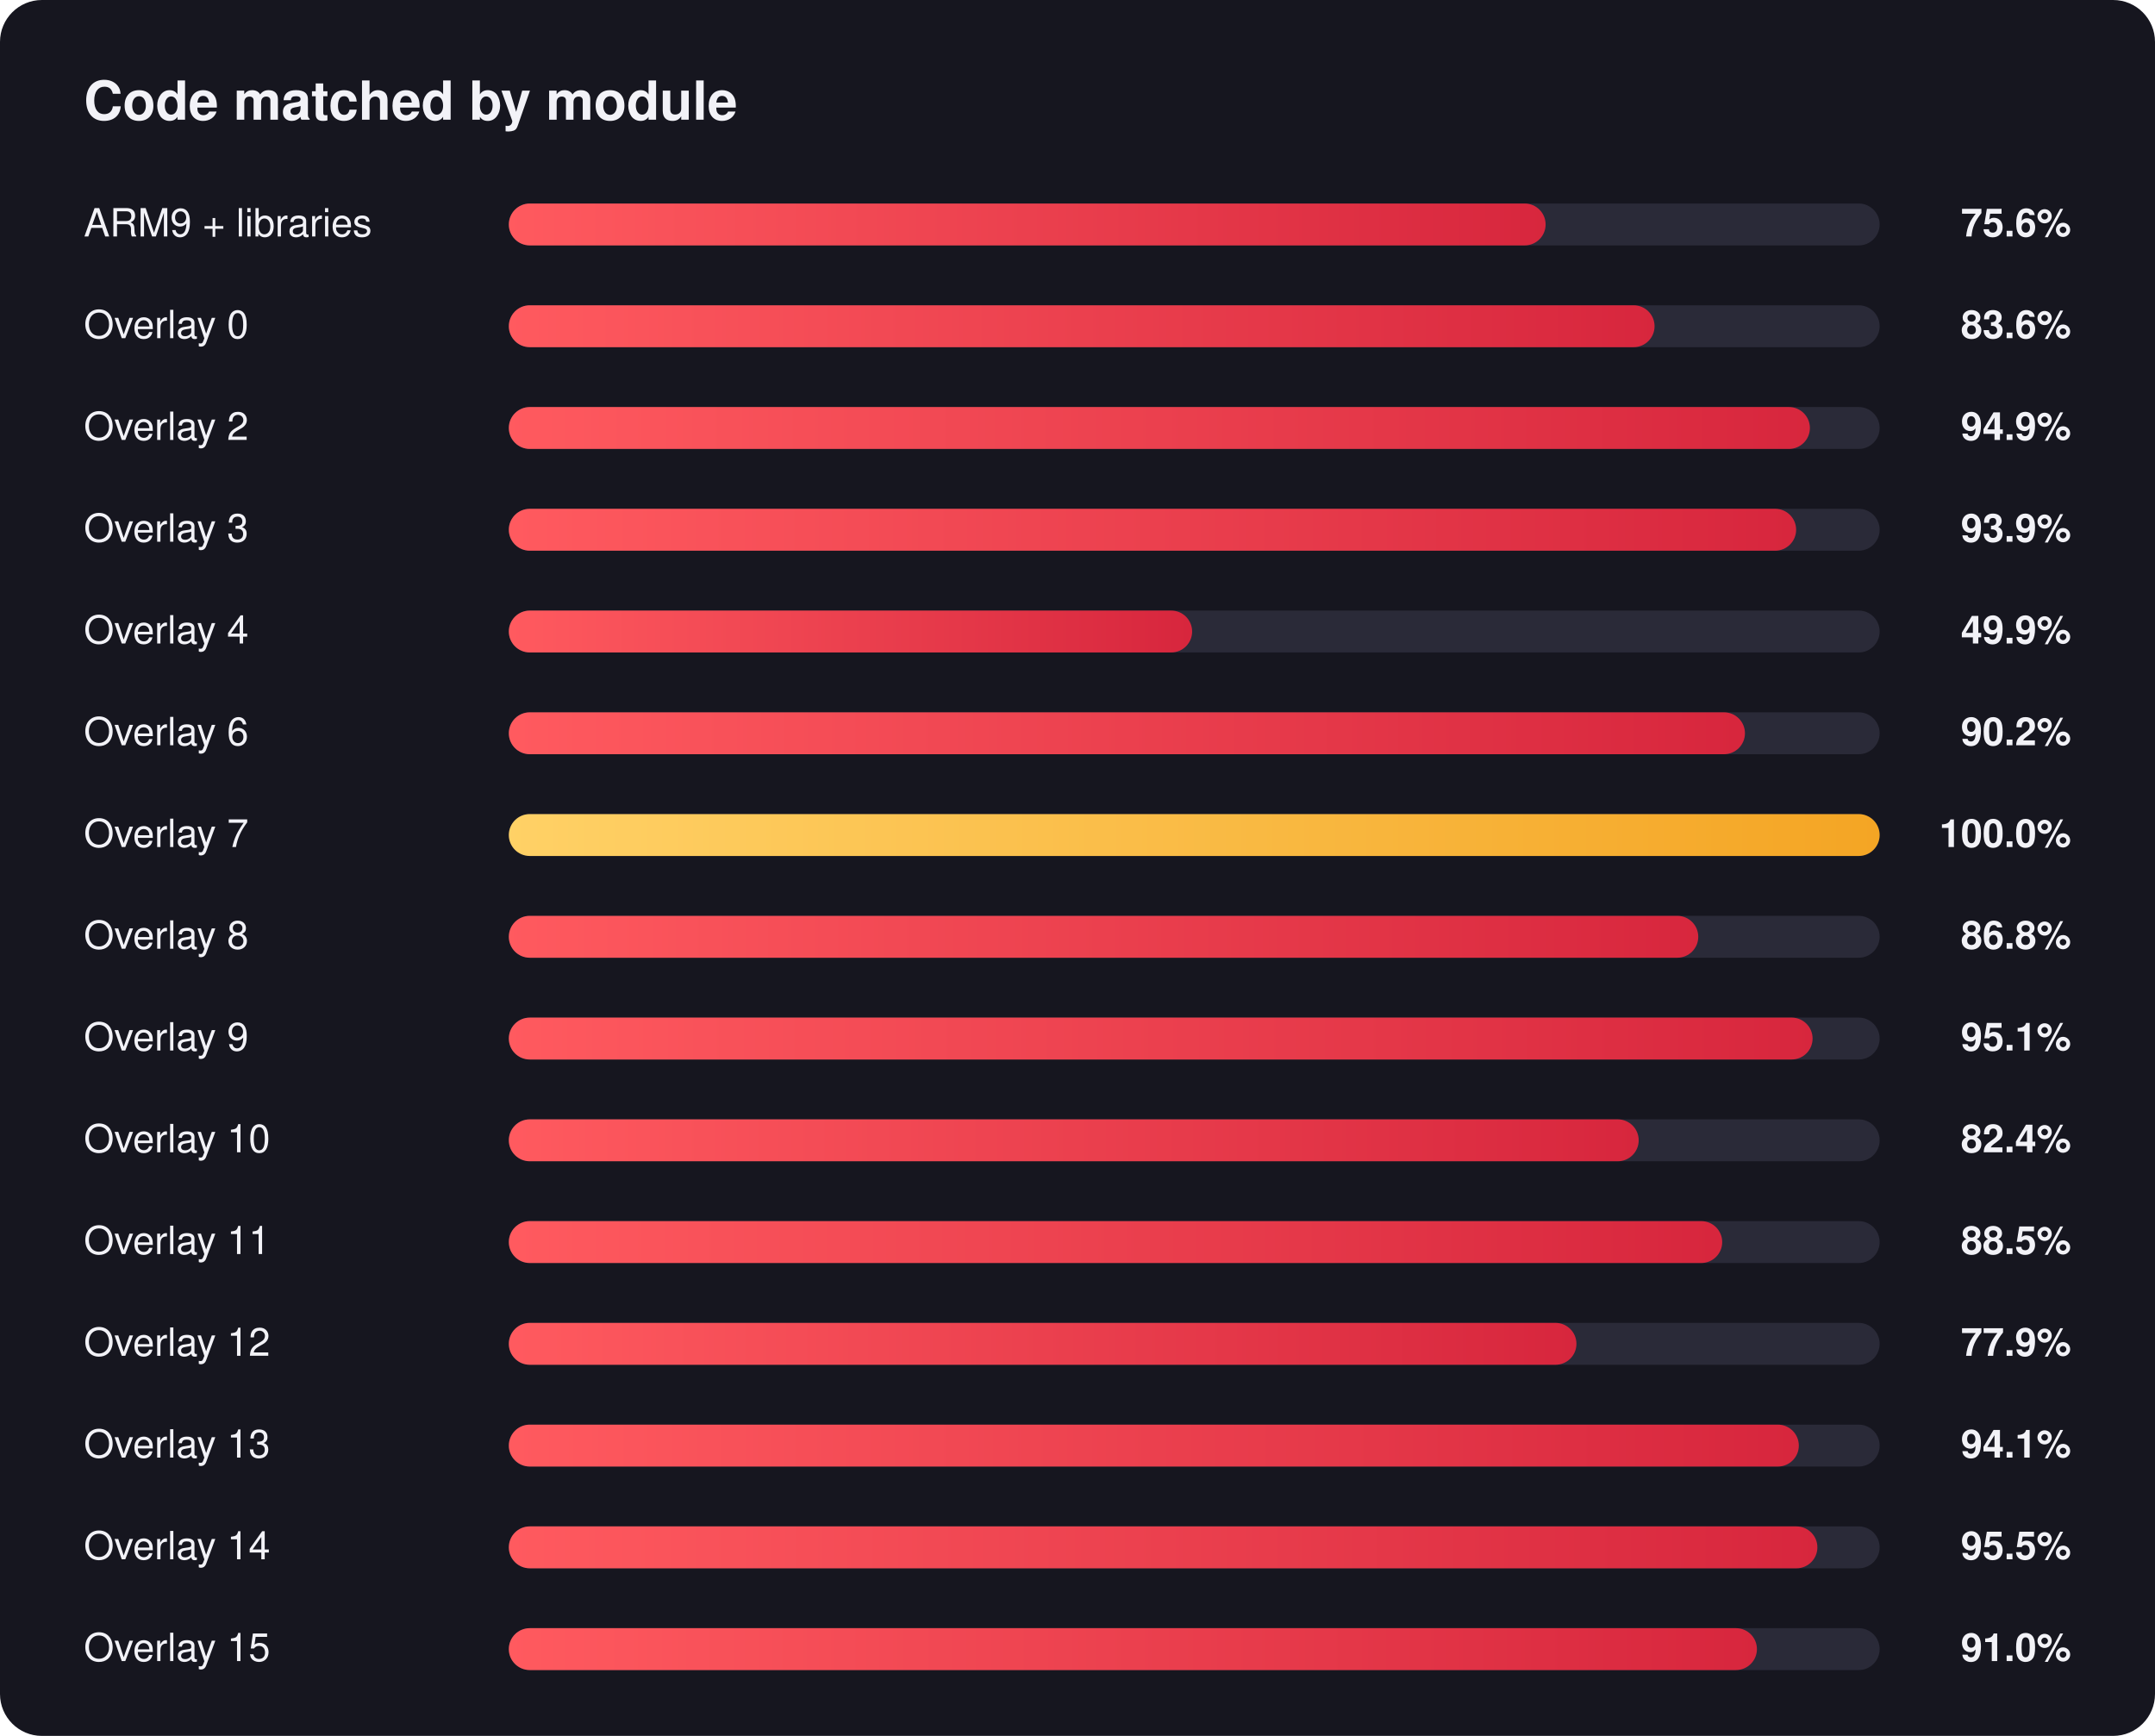
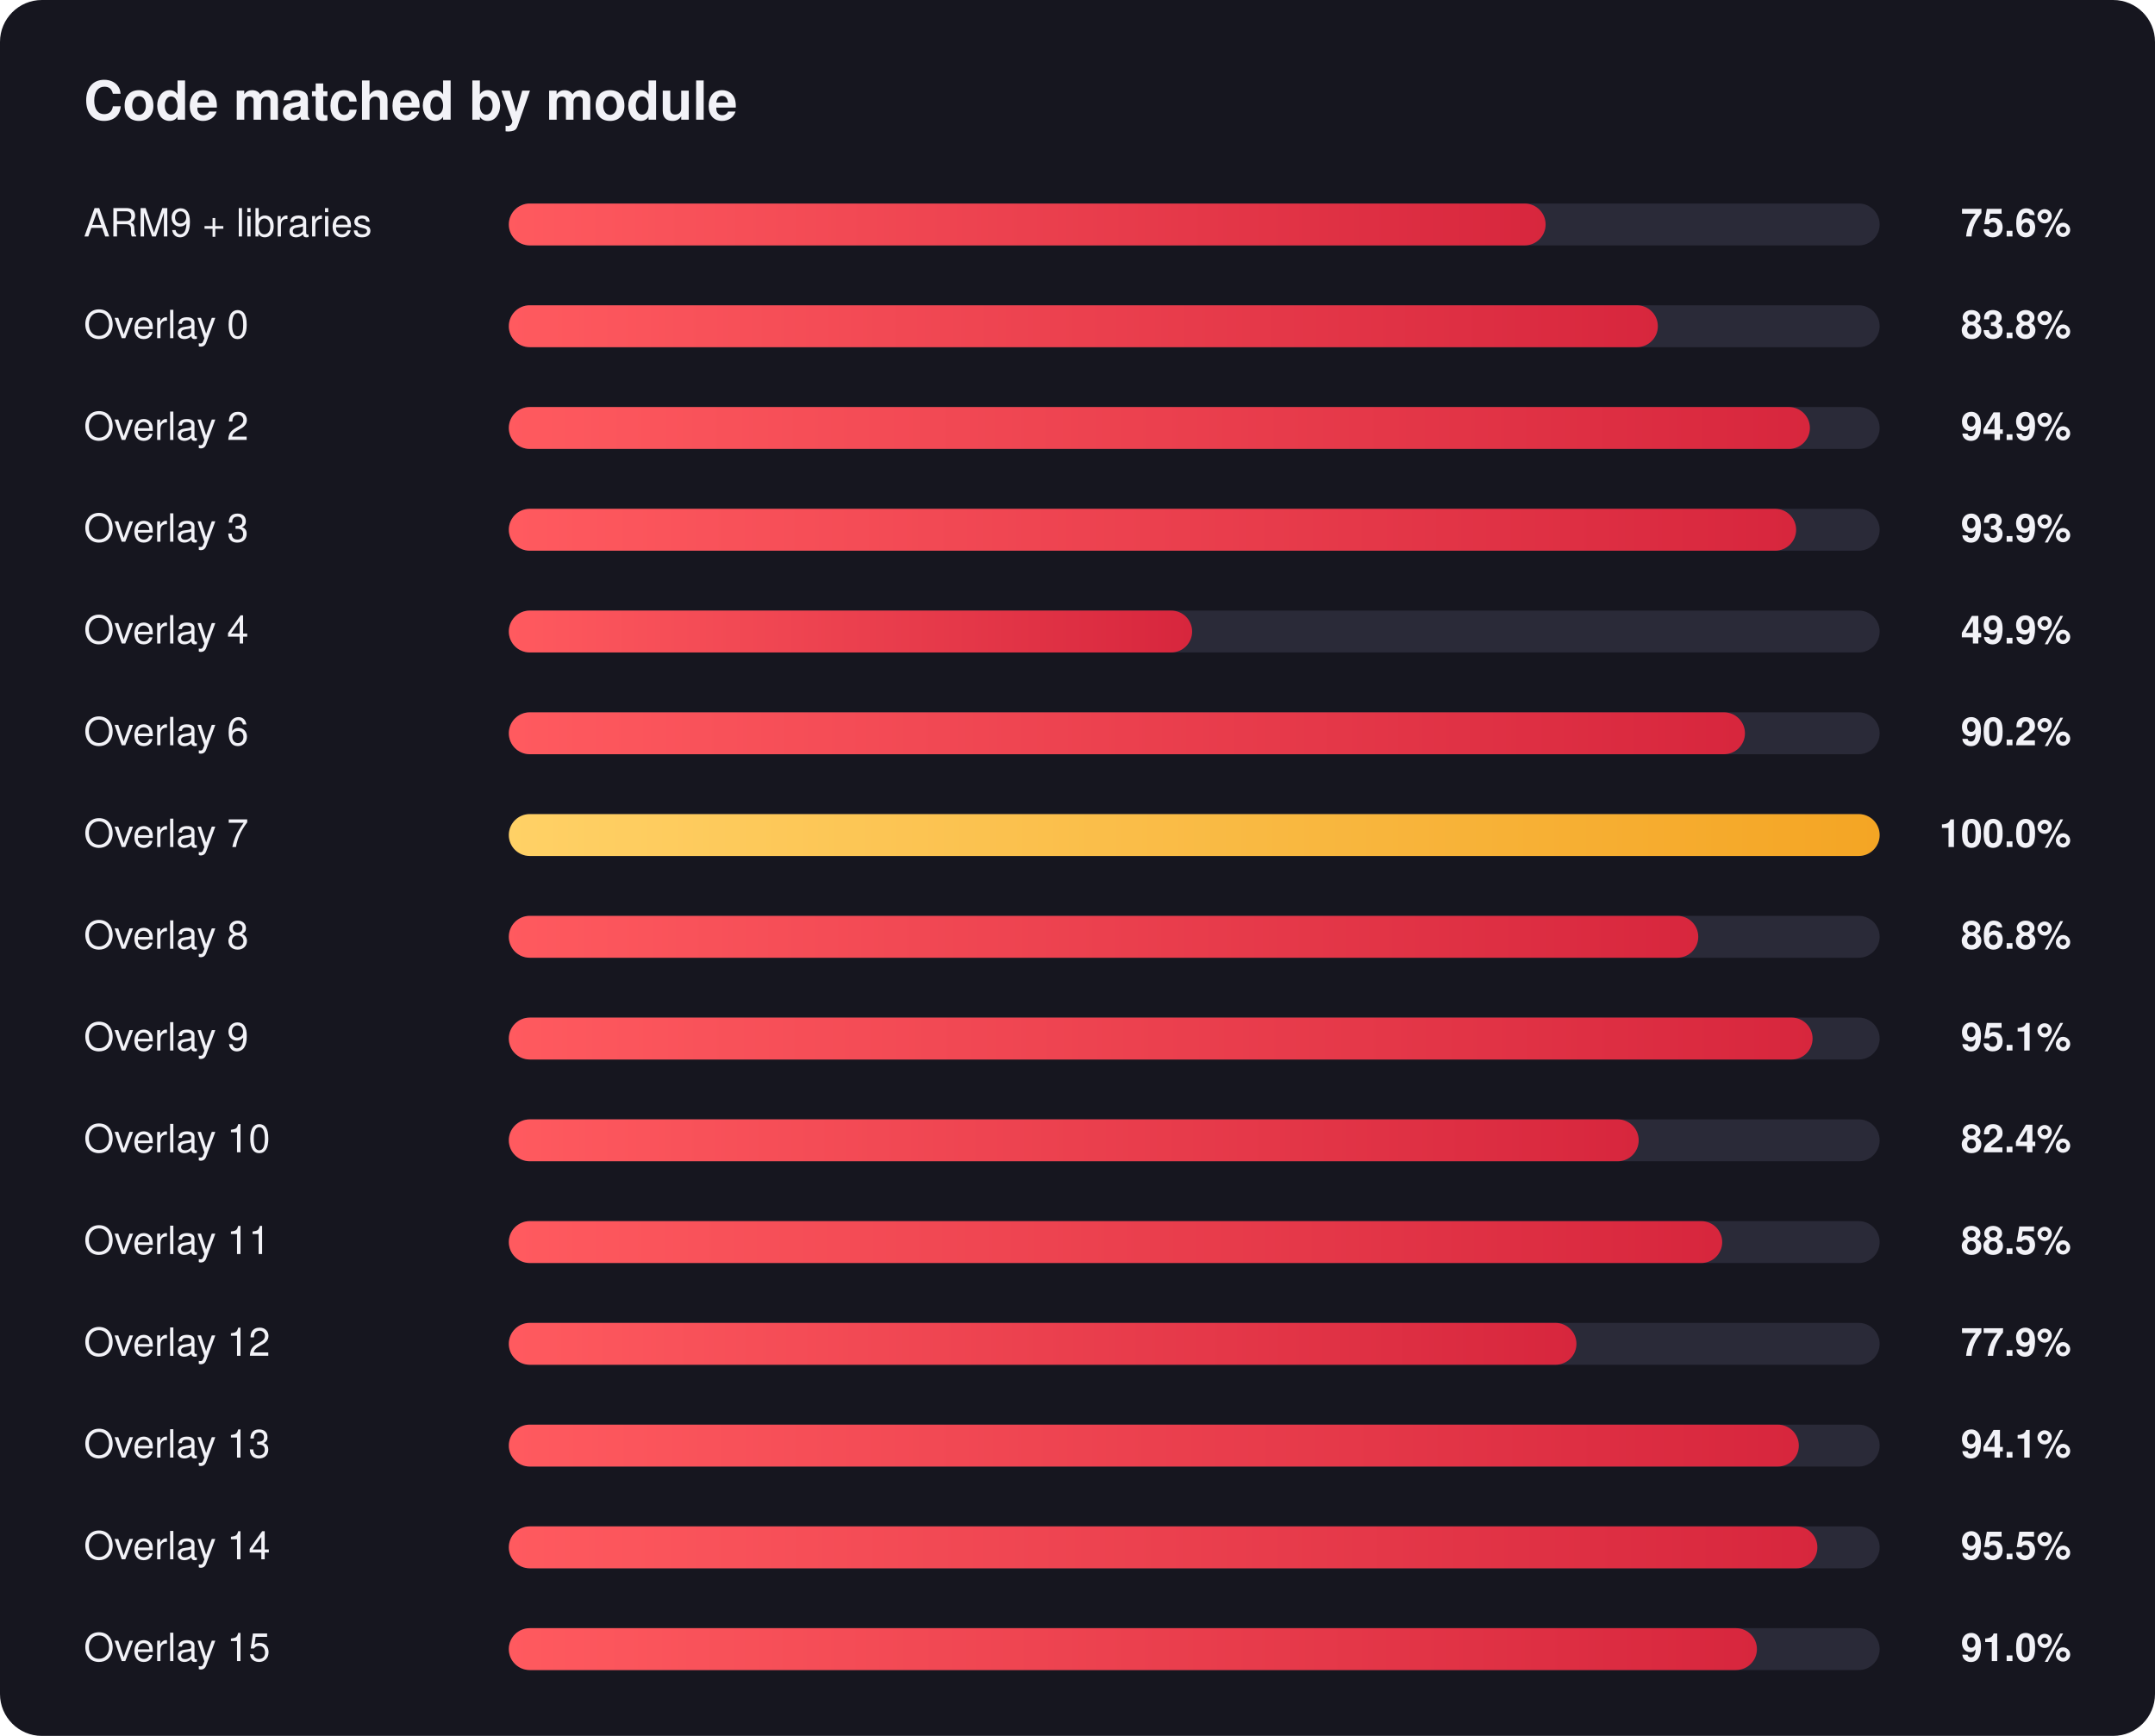
<svg xmlns="http://www.w3.org/2000/svg" width="720" height="580" viewBox="0 0 720 580" font-family="Segoe UI, Helvetica, Arial, sans-serif">
  <defs>
    <linearGradient id="red" x1="0" x2="1" y1="0" y2="0">
      <stop offset="0" stop-color="#ff5a5f" />
      <stop offset="1" stop-color="#d7263d" />
    </linearGradient>
    <linearGradient id="gold" x1="0" x2="1" y1="0" y2="0">
      <stop offset="0" stop-color="#ffd166" />
      <stop offset="1" stop-color="#f4a524" />
    </linearGradient>
  </defs>
  <rect width="720" height="580" rx="14" fill="#16161f" />
  <text x="28" y="40" fill="#f2f2f7" font-size="18" font-weight="700">Code matched by module</text>
  <text x="28" y="79" fill="#f2f2f7" font-size="13">ARM9 + libraries</text>
  <text x="692" y="79" fill="#f2f2f7" font-size="13" font-weight="600" text-anchor="end">75.6%</text>
  <rect x="170" y="68" width="458" height="14" rx="7.0" fill="#2a2a38" />
  <rect x="170" y="68" width="346.4" height="14" rx="7.0" fill="url(#red)" />
  <text x="28" y="113" fill="#f2f2f7" font-size="13">Overlay 0</text>
-   <text x="692" y="113" fill="#f2f2f7" font-size="13" font-weight="600" text-anchor="end">83.6%</text>
+   <text x="692" y="113" fill="#f2f2f7" font-size="13" font-weight="600" text-anchor="end">83.8%</text>
  <rect x="170" y="102" width="458" height="14" rx="7.0" fill="#2a2a38" />
-   <rect x="170" y="102" width="382.8" height="14" rx="7.0" fill="url(#red)" />
+   <rect x="170" y="102" width="383.9" height="14" rx="7.0" fill="url(#red)" />
  <text x="28" y="147" fill="#f2f2f7" font-size="13">Overlay 2</text>
  <text x="692" y="147" fill="#f2f2f7" font-size="13" font-weight="600" text-anchor="end">94.9%</text>
  <rect x="170" y="136" width="458" height="14" rx="7.0" fill="#2a2a38" />
  <rect x="170" y="136" width="434.7" height="14" rx="7.0" fill="url(#red)" />
  <text x="28" y="181" fill="#f2f2f7" font-size="13">Overlay 3</text>
  <text x="692" y="181" fill="#f2f2f7" font-size="13" font-weight="600" text-anchor="end">93.9%</text>
  <rect x="170" y="170" width="458" height="14" rx="7.0" fill="#2a2a38" />
  <rect x="170" y="170" width="430.1" height="14" rx="7.0" fill="url(#red)" />
  <text x="28" y="215" fill="#f2f2f7" font-size="13">Overlay 4</text>
  <text x="692" y="215" fill="#f2f2f7" font-size="13" font-weight="600" text-anchor="end">49.9%</text>
  <rect x="170" y="204" width="458" height="14" rx="7.0" fill="#2a2a38" />
  <rect x="170" y="204" width="228.3" height="14" rx="7.0" fill="url(#red)" />
  <text x="28" y="249" fill="#f2f2f7" font-size="13">Overlay 6</text>
  <text x="692" y="249" fill="#f2f2f7" font-size="13" font-weight="600" text-anchor="end">90.2%</text>
  <rect x="170" y="238" width="458" height="14" rx="7.0" fill="#2a2a38" />
  <rect x="170" y="238" width="413.0" height="14" rx="7.0" fill="url(#red)" />
  <text x="28" y="283" fill="#f2f2f7" font-size="13">Overlay 7</text>
  <text x="692" y="283" fill="#f2f2f7" font-size="13" font-weight="600" text-anchor="end">100.0%</text>
  <rect x="170" y="272" width="458" height="14" rx="7.0" fill="#2a2a38" />
  <rect x="170" y="272" width="458.0" height="14" rx="7.0" fill="url(#gold)" />
  <text x="28" y="317" fill="#f2f2f7" font-size="13">Overlay 8</text>
  <text x="692" y="317" fill="#f2f2f7" font-size="13" font-weight="600" text-anchor="end">86.8%</text>
  <rect x="170" y="306" width="458" height="14" rx="7.0" fill="#2a2a38" />
  <rect x="170" y="306" width="397.4" height="14" rx="7.0" fill="url(#red)" />
  <text x="28" y="351" fill="#f2f2f7" font-size="13">Overlay 9</text>
  <text x="692" y="351" fill="#f2f2f7" font-size="13" font-weight="600" text-anchor="end">95.1%</text>
  <rect x="170" y="340" width="458" height="14" rx="7.0" fill="#2a2a38" />
  <rect x="170" y="340" width="435.6" height="14" rx="7.0" fill="url(#red)" />
  <text x="28" y="385" fill="#f2f2f7" font-size="13">Overlay 10</text>
  <text x="692" y="385" fill="#f2f2f7" font-size="13" font-weight="600" text-anchor="end">82.4%</text>
  <rect x="170" y="374" width="458" height="14" rx="7.0" fill="#2a2a38" />
  <rect x="170" y="374" width="377.5" height="14" rx="7.0" fill="url(#red)" />
  <text x="28" y="419" fill="#f2f2f7" font-size="13">Overlay 11</text>
  <text x="692" y="419" fill="#f2f2f7" font-size="13" font-weight="600" text-anchor="end">88.5%</text>
  <rect x="170" y="408" width="458" height="14" rx="7.0" fill="#2a2a38" />
  <rect x="170" y="408" width="405.4" height="14" rx="7.0" fill="url(#red)" />
  <text x="28" y="453" fill="#f2f2f7" font-size="13">Overlay 12</text>
  <text x="692" y="453" fill="#f2f2f7" font-size="13" font-weight="600" text-anchor="end">77.9%</text>
  <rect x="170" y="442" width="458" height="14" rx="7.0" fill="#2a2a38" />
  <rect x="170" y="442" width="356.7" height="14" rx="7.0" fill="url(#red)" />
  <text x="28" y="487" fill="#f2f2f7" font-size="13">Overlay 13</text>
  <text x="692" y="487" fill="#f2f2f7" font-size="13" font-weight="600" text-anchor="end">94.1%</text>
  <rect x="170" y="476" width="458" height="14" rx="7.0" fill="#2a2a38" />
  <rect x="170" y="476" width="431.0" height="14" rx="7.0" fill="url(#red)" />
  <text x="28" y="521" fill="#f2f2f7" font-size="13">Overlay 14</text>
  <text x="692" y="521" fill="#f2f2f7" font-size="13" font-weight="600" text-anchor="end">95.5%</text>
  <rect x="170" y="510" width="458" height="14" rx="7.0" fill="#2a2a38" />
  <rect x="170" y="510" width="437.2" height="14" rx="7.0" fill="url(#red)" />
  <text x="28" y="555" fill="#f2f2f7" font-size="13">Overlay 15</text>
  <text x="692" y="555" fill="#f2f2f7" font-size="13" font-weight="600" text-anchor="end">91.0%</text>
  <rect x="170" y="544" width="458" height="14" rx="7.0" fill="#2a2a38" />
  <rect x="170" y="544" width="417.0" height="14" rx="7.0" fill="url(#red)" />
</svg>
